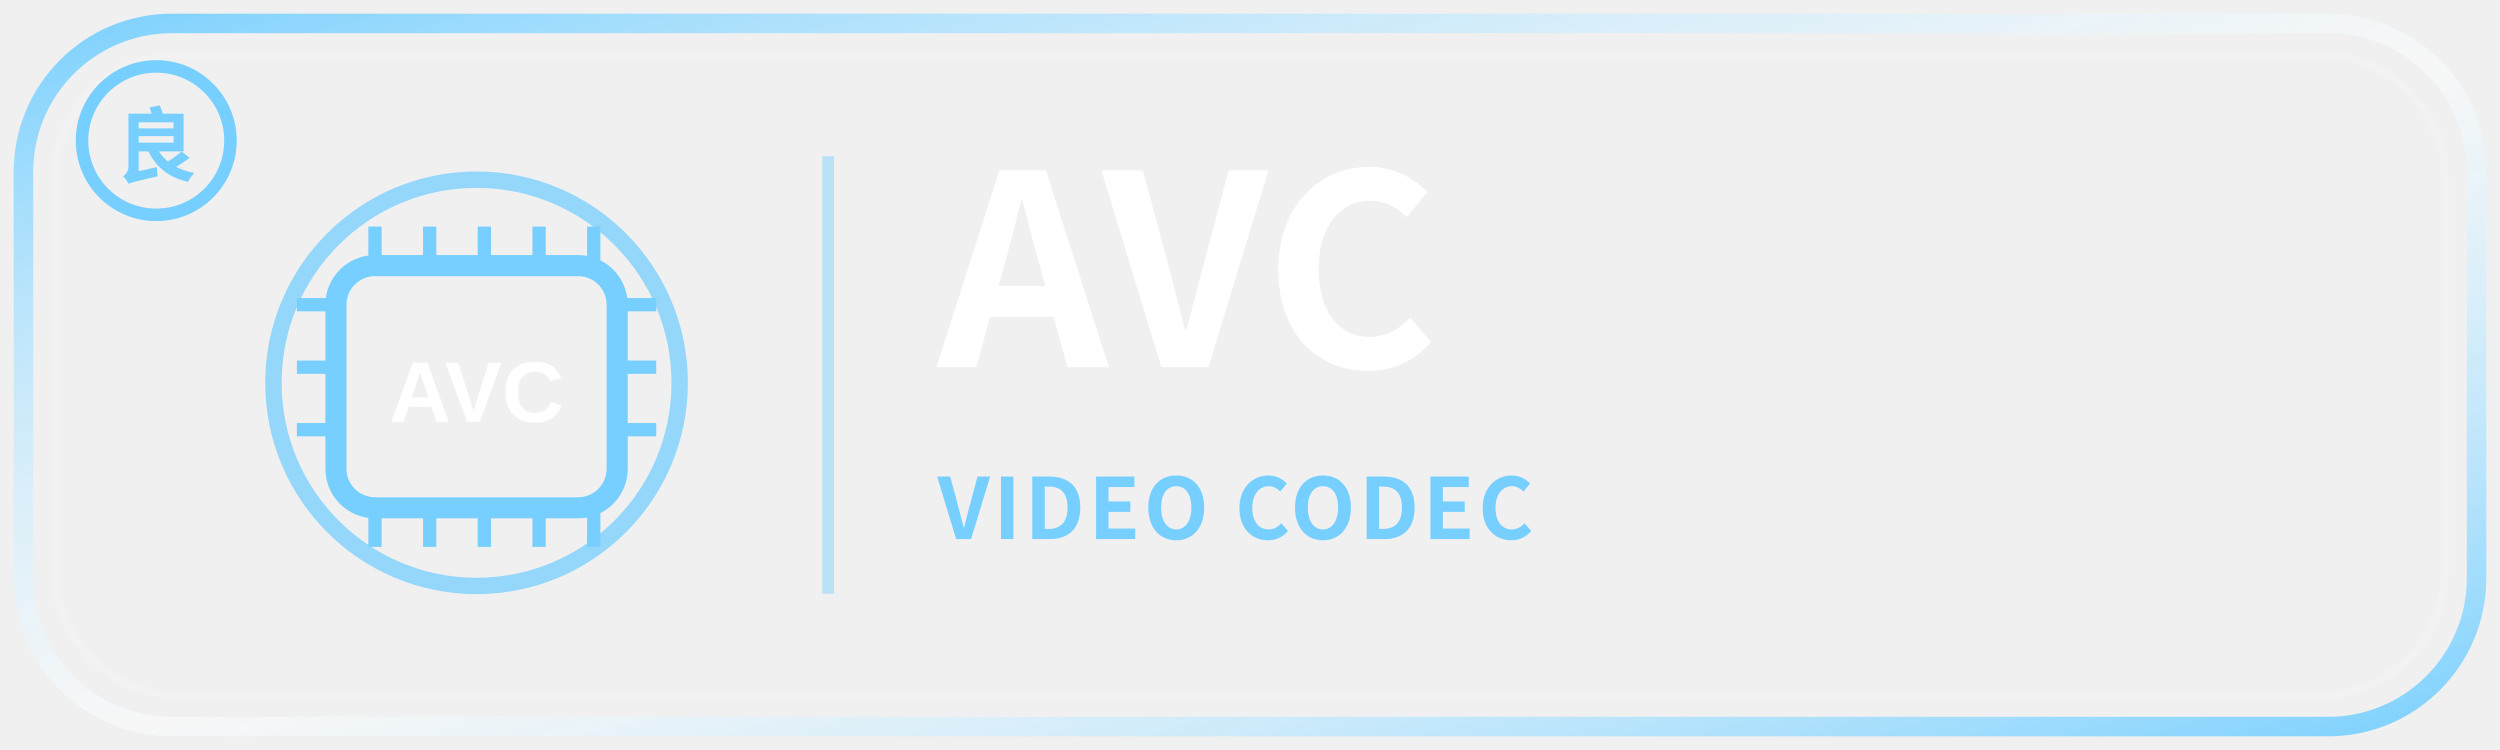
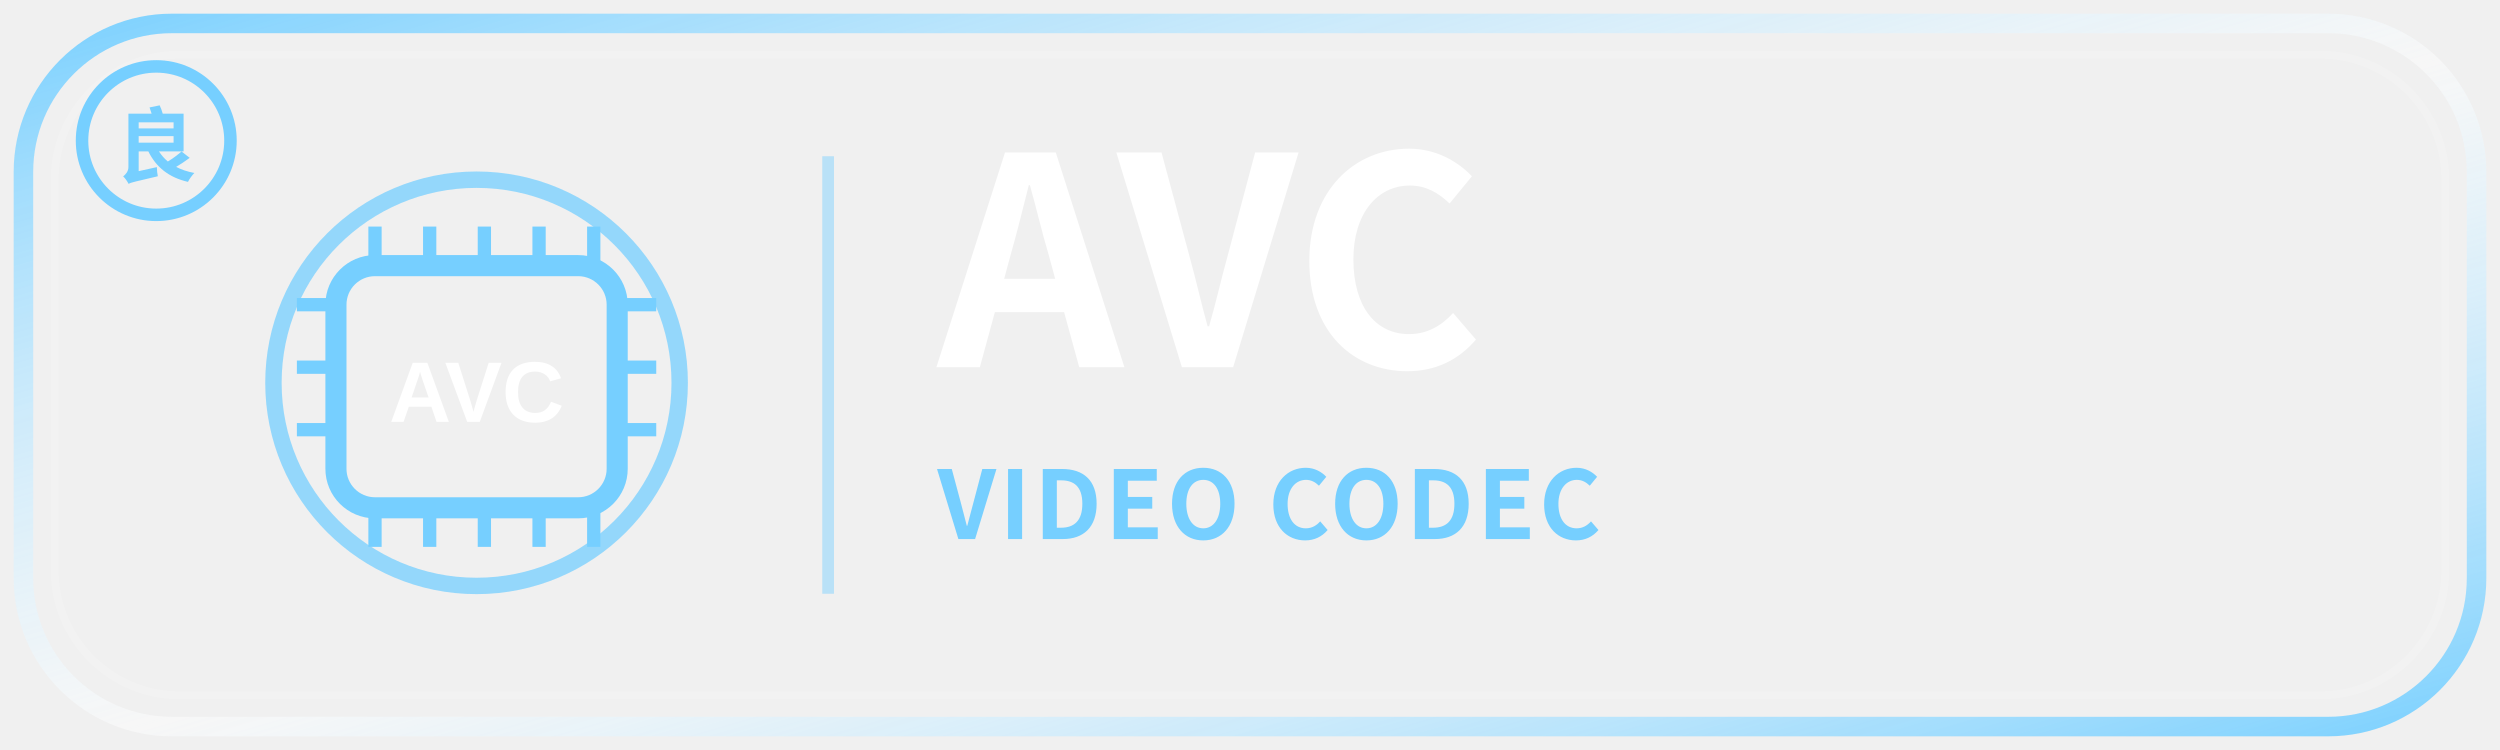
<svg xmlns="http://www.w3.org/2000/svg" width="320" height="96" viewBox="0 0 320 96">
  <defs>
    <linearGradient id="edge" x1="0" y1="0" x2="1" y2="1">
      <stop offset="0" stop-color="#76CFFF" stop-opacity=".95" />
      <stop offset=".52" stop-color="#FFFFFF" stop-opacity=".48" />
      <stop offset="1" stop-color="#76CFFF" stop-opacity=".95" />
    </linearGradient>
  </defs>
  <rect x="3" y="3" width="314" height="90" rx="19" fill="none" stroke="url(#edge)" stroke-width="2.5" />
  <rect x="7" y="7" width="306" height="82" rx="16" fill="none" stroke="#FFFFFF" stroke-opacity=".14" stroke-width="1" />
  <circle cx="20" cy="18" r="9.5" fill="none" stroke="#76CFFF" stroke-width="1.6" />
  <text x="20" y="22.5" text-anchor="middle" font-family="Noto Sans CJK SC,PingFang SC,Arial,sans-serif" font-size="10.5" font-weight="800" fill="#76CFFF">良</text>
  <circle cx="61" cy="49" r="26" fill="none" stroke="#76CFFF" stroke-width="2.1" stroke-opacity=".75" />
  <rect x="43" y="34" width="36" height="31" rx="5" fill="none" stroke="#76CFFF" stroke-width="2.7" />
  <path d="M48 29v5M55 29v5M62 29v5M69 29v5M76 29v5M48 65v5M55 65v5M62 65v5M69 65v5M76 65v5M38 39h5M38 47h5M38 55h5M79 39h5M79 47h5M79 55h5" stroke="#76CFFF" stroke-width="1.7" />
  <text x="61" y="54" text-anchor="middle" font-family="Arial,sans-serif" font-size="11" font-weight="900" fill="#FFFFFF">AVC</text>
  <path d="M106 20v56" stroke="#76CFFF" stroke-opacity=".45" stroke-width="1.5" />
-   <text x="120" y="47" font-family="Noto Sans CJK SC,PingFang SC,Arial,Helvetica,sans-serif" font-size="34" font-weight="850" fill="#FFFFFF">AVC</text>
-   <text x="120" y="69" font-family="Noto Sans CJK SC,PingFang SC,Microsoft YaHei,Arial,sans-serif" font-size="10.8" font-weight="750" letter-spacing=".45" fill="#76CFFF">VIDEO CODEC</text>
+   <text x="120" y="47" font-family="Noto Sans CJK SC,PingFang SC,Arial,Helvetica,sans-serif" font-size="37.1" font-weight="850" fill="#FFFFFF">AVC</text>
+   <text x="120" y="69" font-family="Noto Sans CJK SC,PingFang SC,Microsoft YaHei,Arial,sans-serif" font-size="12.1" font-weight="750" letter-spacing=".45" fill="#76CFFF">VIDEO CODEC</text>
</svg>
